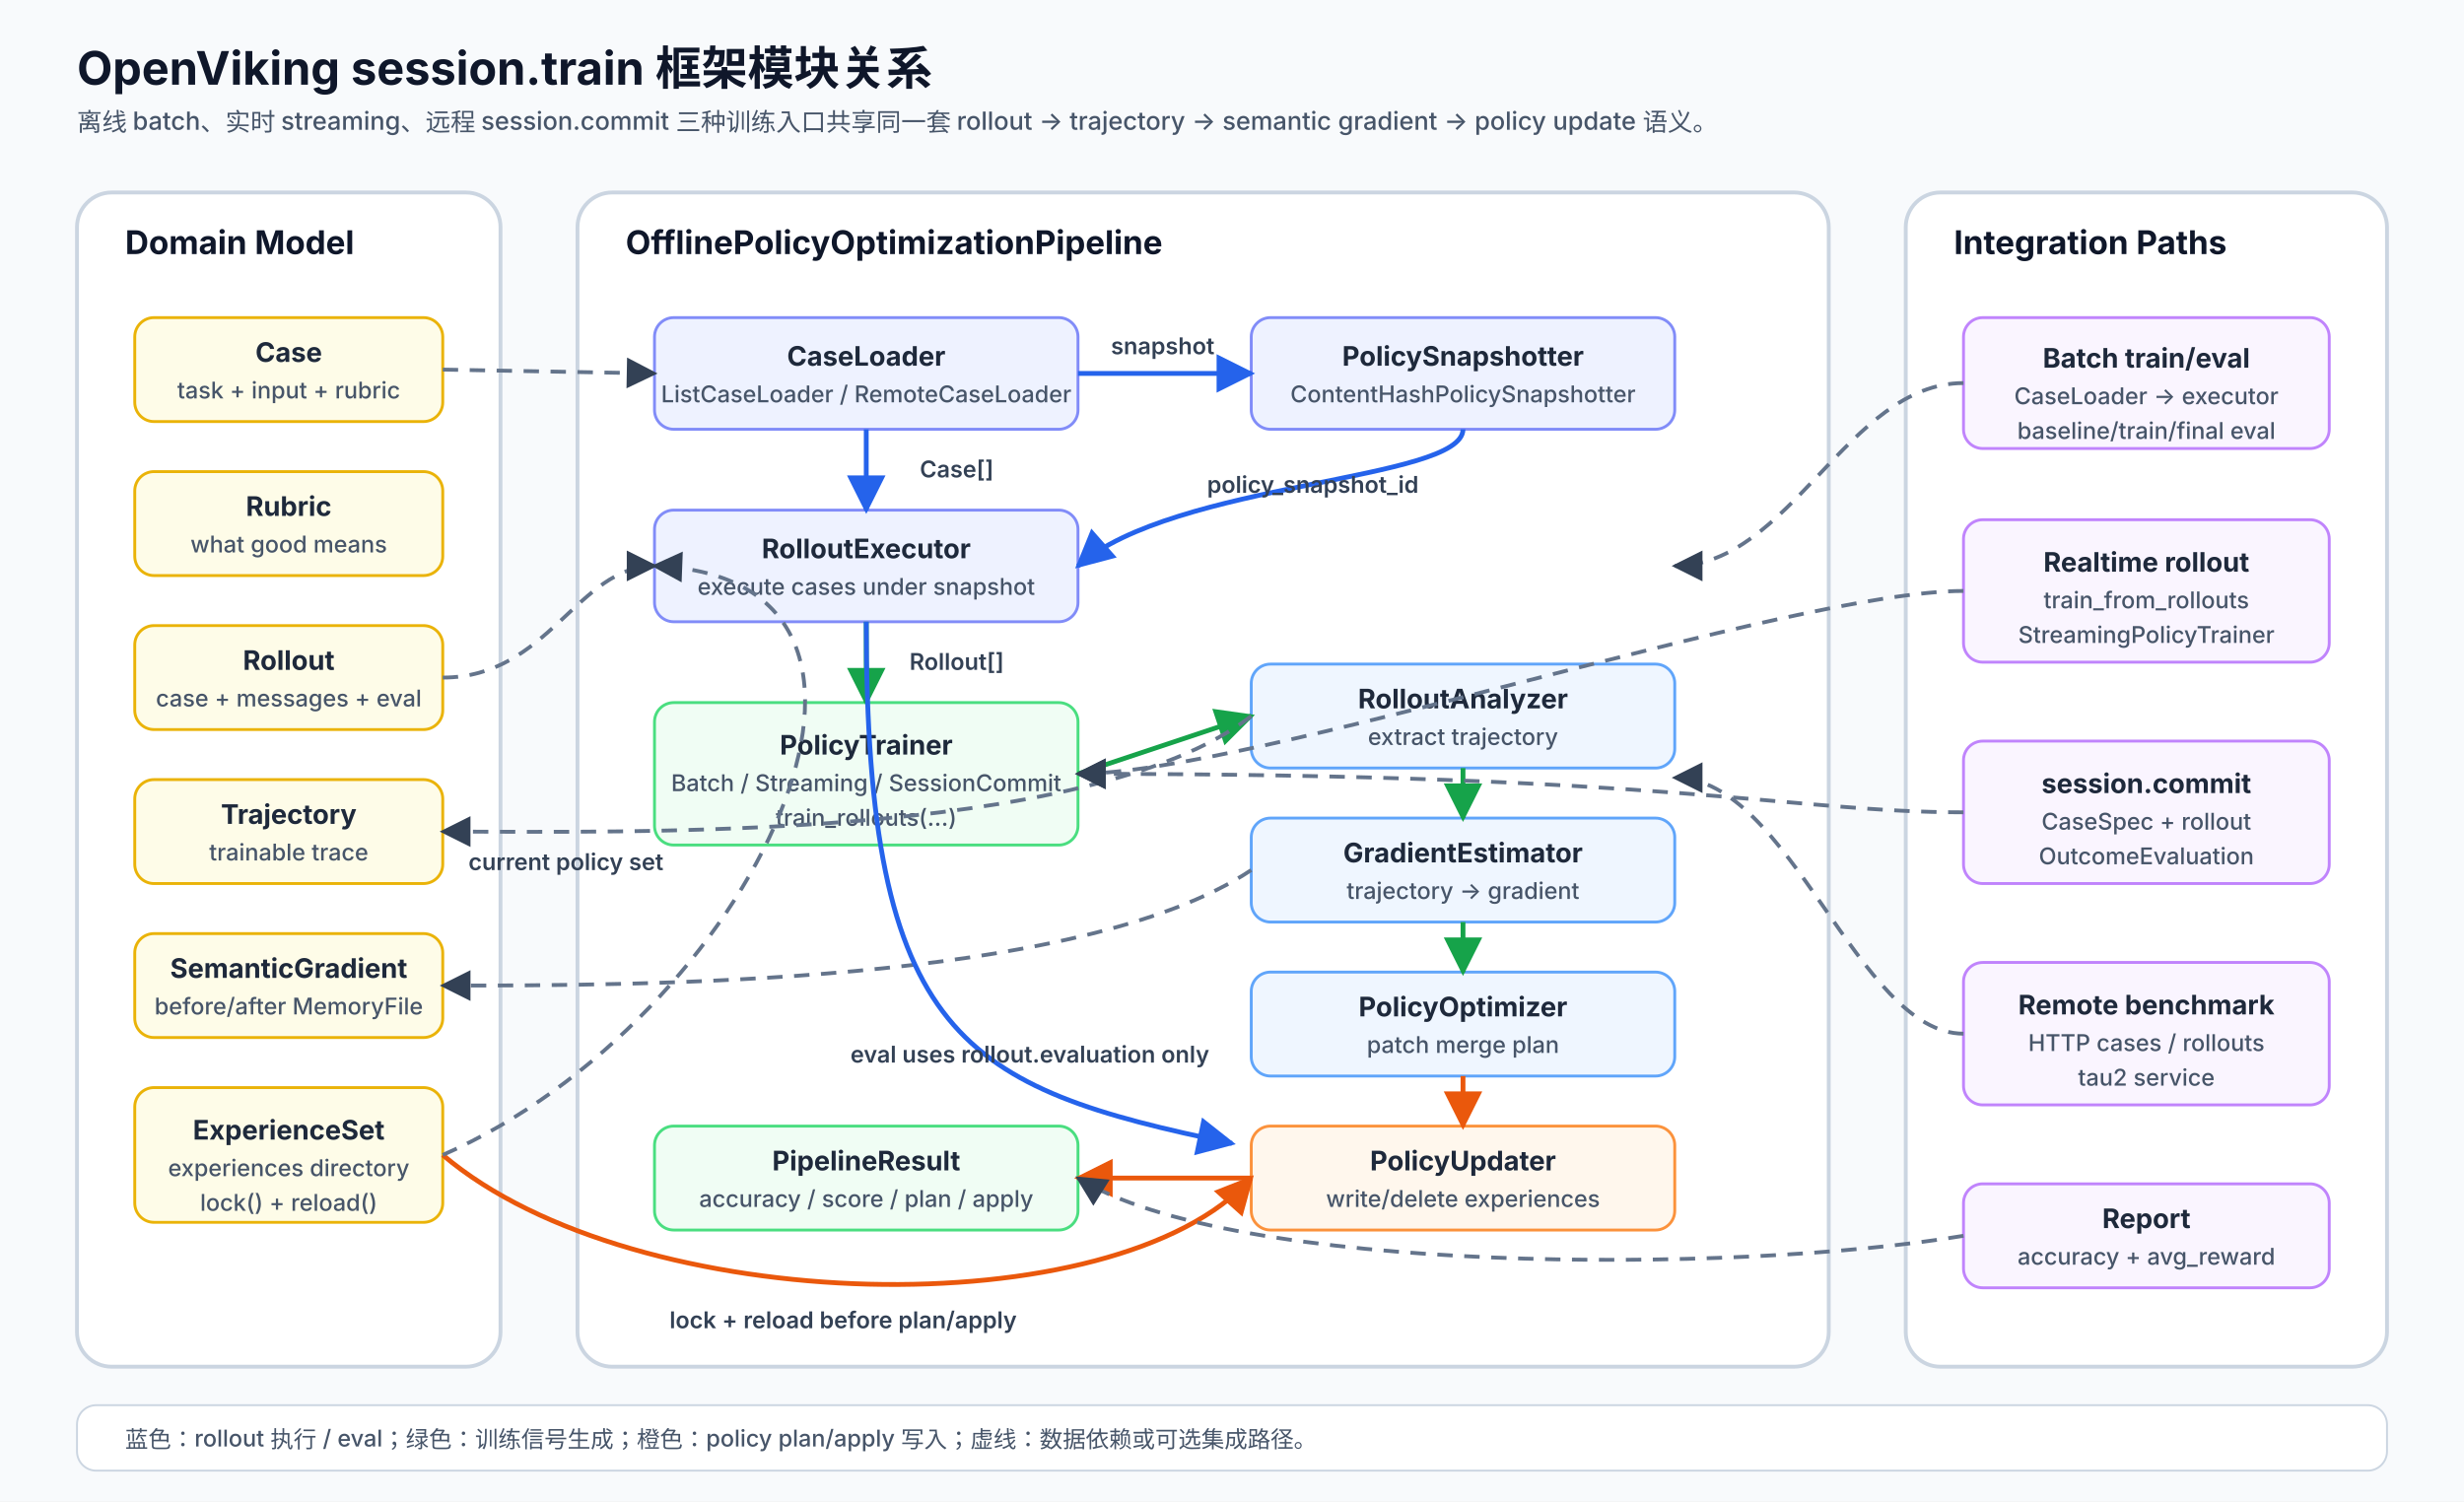
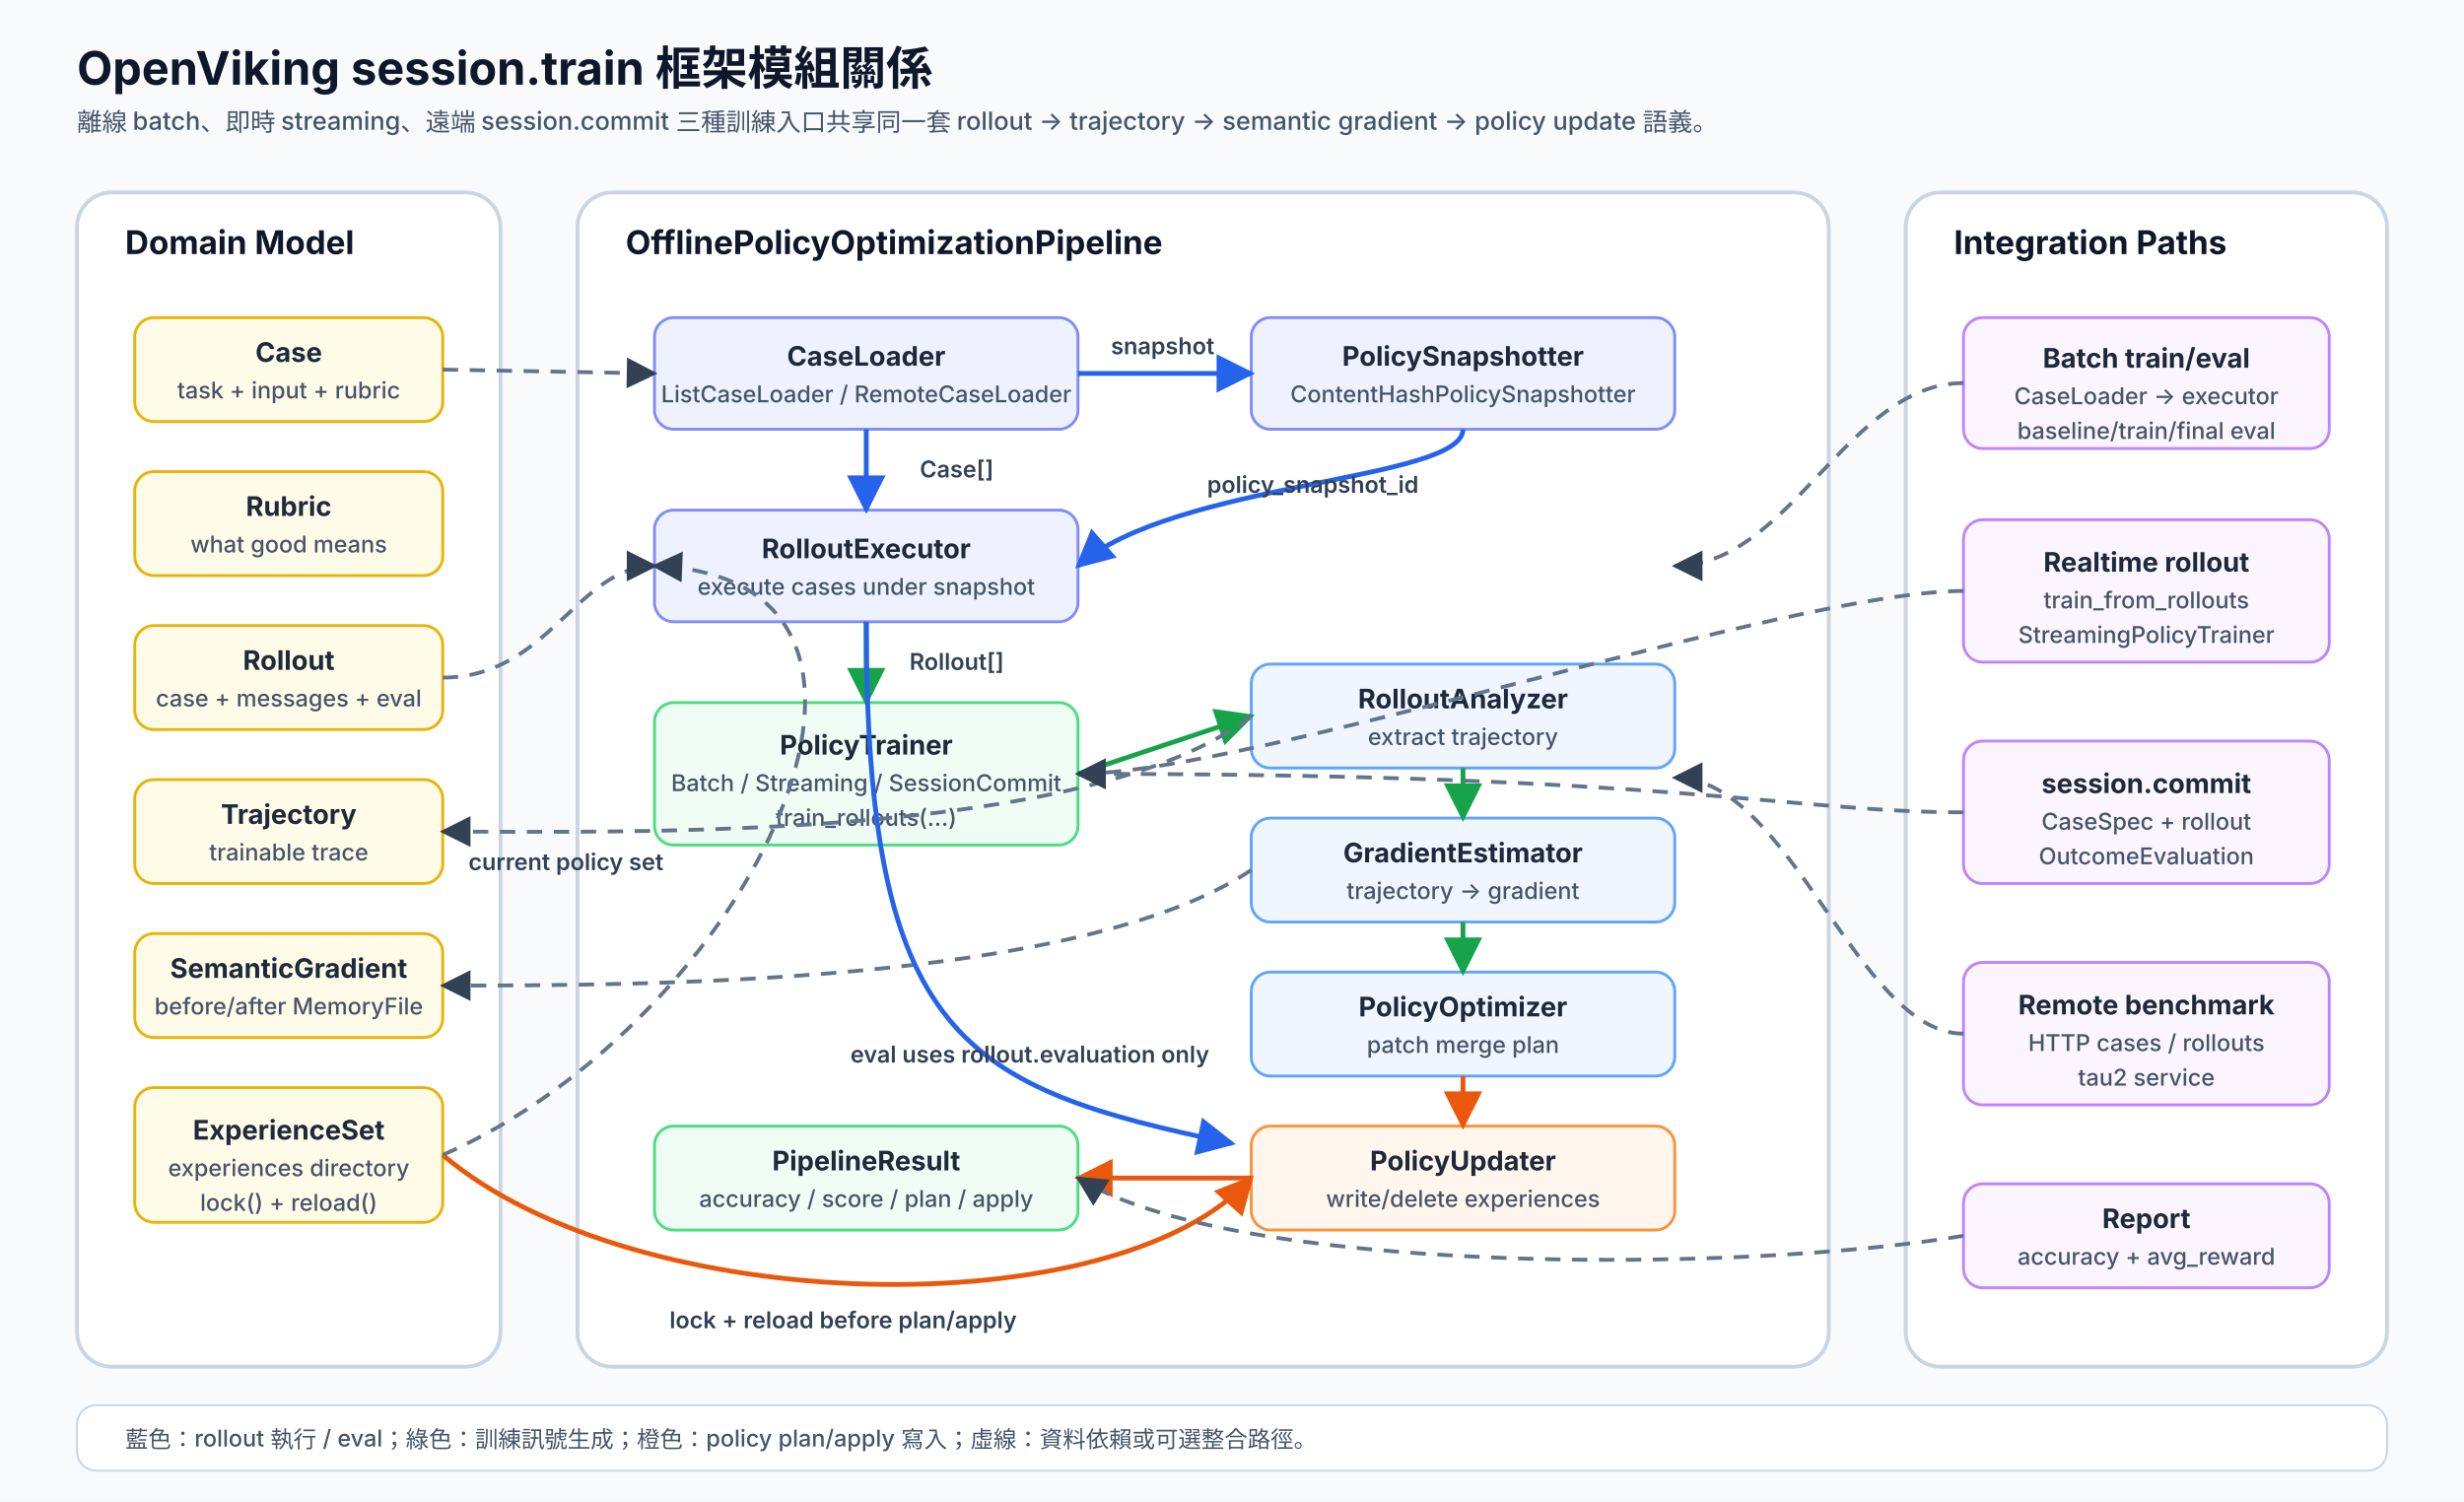
<svg xmlns="http://www.w3.org/2000/svg" width="1280" height="780" viewBox="0 0 1280 780" role="img" aria-labelledby="title desc">
  <defs>
    <marker id="arrow" viewBox="0 0 10 10" refX="9" refY="5" markerWidth="8" markerHeight="8" orient="auto-start-reverse">
      <path d="M 0 0 L 10 5 L 0 10 z" fill="#334155" />
    </marker>
    <marker id="arrowGreen" viewBox="0 0 10 10" refX="9" refY="5" markerWidth="8" markerHeight="8" orient="auto-start-reverse">
      <path d="M 0 0 L 10 5 L 0 10 z" fill="#16a34a" />
    </marker>
    <marker id="arrowBlue" viewBox="0 0 10 10" refX="9" refY="5" markerWidth="8" markerHeight="8" orient="auto-start-reverse">
      <path d="M 0 0 L 10 5 L 0 10 z" fill="#2563eb" />
    </marker>
    <marker id="arrowOrange" viewBox="0 0 10 10" refX="9" refY="5" markerWidth="8" markerHeight="8" orient="auto-start-reverse">
      <path d="M 0 0 L 10 5 L 0 10 z" fill="#ea580c" />
    </marker>
    <style>
      .bg { fill: #f8fafc; }
      .title { font: 700 24px -apple-system, BlinkMacSystemFont, "Segoe UI", sans-serif; fill: #0f172a; }
      .subtitle { font: 500 13px -apple-system, BlinkMacSystemFont, "Segoe UI", sans-serif; fill: #475569; }
      .panel { fill: #ffffff; stroke: #cbd5e1; stroke-width: 2; rx: 18; }
      .panelTitle { font: 700 17px -apple-system, BlinkMacSystemFont, "Segoe UI", sans-serif; fill: #0f172a; }
      .box { fill: #f8fafc; stroke: #94a3b8; stroke-width: 1.5; rx: 10; }
      .boxCore { fill: #eef2ff; stroke: #818cf8; }
      .boxData { fill: #fefce8; stroke: #eab308; }
      .boxTrain { fill: #f0fdf4; stroke: #4ade80; }
      .boxComp { fill: #eff6ff; stroke: #60a5fa; }
      .boxWrite { fill: #fff7ed; stroke: #fb923c; }
      .boxRemote { fill: #faf5ff; stroke: #c084fc; }
      .text { font: 700 14px -apple-system, BlinkMacSystemFont, "Segoe UI", sans-serif; fill: #1e293b; }
      .small { font: 500 12px -apple-system, BlinkMacSystemFont, "Segoe UI", sans-serif; fill: #475569; }
      .edge { fill: none; stroke: #334155; stroke-width: 2; marker-end: url(#arrow); }
      .edgeGreen { fill: none; stroke: #16a34a; stroke-width: 2.5; marker-end: url(#arrowGreen); }
      .edgeBlue { fill: none; stroke: #2563eb; stroke-width: 2.5; marker-end: url(#arrowBlue); }
      .edgeOrange { fill: none; stroke: #ea580c; stroke-width: 2.5; marker-end: url(#arrowOrange); }
      .edgeDashed { fill: none; stroke: #64748b; stroke-width: 2; stroke-dasharray: 8 6; marker-end: url(#arrow); }
      .label { font: 600 12px -apple-system, BlinkMacSystemFont, "Segoe UI", sans-serif; fill: #334155; }
    </style>
  </defs>
  <rect class="bg" width="1280" height="780" />
-   <text class="title" x="40" y="44">OpenViking session.train 框架模块关系</text>
-   <text class="subtitle" x="40" y="68">离线 batch、实时 streaming、远程 session.commit 三种训练入口共享同一套 rollout → trajectory → semantic gradient → policy update 语义。</text>
+   <text class="title" x="40" y="44">OpenViking session.train 框架模組關係</text>
+   <text class="subtitle" x="40" y="68">離線 batch、即時 streaming、遠端 session.commit 三種訓練入口共享同一套 rollout → trajectory → semantic gradient → policy update 語義。</text>
  <rect class="panel" x="40" y="100" width="220" height="610" rx="18" />
  <text class="panelTitle" x="65" y="132">Domain Model</text>
  <rect class="box boxData" x="70" y="165" width="160" height="54" rx="10" />
  <text class="text" x="150" y="188" text-anchor="middle">Case</text>
  <text class="small" x="150" y="207" text-anchor="middle">task + input + rubric</text>
  <rect class="box boxData" x="70" y="245" width="160" height="54" rx="10" />
  <text class="text" x="150" y="268" text-anchor="middle">Rubric</text>
  <text class="small" x="150" y="287" text-anchor="middle">what good means</text>
  <rect class="box boxData" x="70" y="325" width="160" height="54" rx="10" />
  <text class="text" x="150" y="348" text-anchor="middle">Rollout</text>
  <text class="small" x="150" y="367" text-anchor="middle">case + messages + eval</text>
  <rect class="box boxData" x="70" y="405" width="160" height="54" rx="10" />
  <text class="text" x="150" y="428" text-anchor="middle">Trajectory</text>
  <text class="small" x="150" y="447" text-anchor="middle">trainable trace</text>
  <rect class="box boxData" x="70" y="485" width="160" height="54" rx="10" />
  <text class="text" x="150" y="508" text-anchor="middle">SemanticGradient</text>
  <text class="small" x="150" y="527" text-anchor="middle">before/after MemoryFile</text>
  <rect class="box boxData" x="70" y="565" width="160" height="70" rx="10" />
  <text class="text" x="150" y="592" text-anchor="middle">ExperienceSet</text>
  <text class="small" x="150" y="611" text-anchor="middle">experiences directory</text>
  <text class="small" x="150" y="629" text-anchor="middle">lock() + reload()</text>
  <rect class="panel" x="300" y="100" width="650" height="610" rx="18" />
  <text class="panelTitle" x="325" y="132">OfflinePolicyOptimizationPipeline</text>
  <rect class="box boxCore" x="340" y="165" width="220" height="58" rx="10" />
  <text class="text" x="450" y="190" text-anchor="middle">CaseLoader</text>
  <text class="small" x="450" y="209" text-anchor="middle">ListCaseLoader / RemoteCaseLoader</text>
  <rect class="box boxCore" x="650" y="165" width="220" height="58" rx="10" />
  <text class="text" x="760" y="190" text-anchor="middle">PolicySnapshotter</text>
  <text class="small" x="760" y="209" text-anchor="middle">ContentHashPolicySnapshotter</text>
  <rect class="box boxCore" x="340" y="265" width="220" height="58" rx="10" />
  <text class="text" x="450" y="290" text-anchor="middle">RolloutExecutor</text>
  <text class="small" x="450" y="309" text-anchor="middle">execute cases under snapshot</text>
  <rect class="box boxTrain" x="340" y="365" width="220" height="74" rx="10" />
  <text class="text" x="450" y="392" text-anchor="middle">PolicyTrainer</text>
  <text class="small" x="450" y="411" text-anchor="middle">Batch / Streaming / SessionCommit</text>
  <text class="small" x="450" y="429" text-anchor="middle">train_rollouts(...)</text>
  <rect class="box boxComp" x="650" y="345" width="220" height="54" rx="10" />
  <text class="text" x="760" y="368" text-anchor="middle">RolloutAnalyzer</text>
  <text class="small" x="760" y="387" text-anchor="middle">extract trajectory</text>
  <rect class="box boxComp" x="650" y="425" width="220" height="54" rx="10" />
  <text class="text" x="760" y="448" text-anchor="middle">GradientEstimator</text>
  <text class="small" x="760" y="467" text-anchor="middle">trajectory → gradient</text>
  <rect class="box boxComp" x="650" y="505" width="220" height="54" rx="10" />
  <text class="text" x="760" y="528" text-anchor="middle">PolicyOptimizer</text>
  <text class="small" x="760" y="547" text-anchor="middle">patch merge plan</text>
  <rect class="box boxWrite" x="650" y="585" width="220" height="54" rx="10" />
  <text class="text" x="760" y="608" text-anchor="middle">PolicyUpdater</text>
  <text class="small" x="760" y="627" text-anchor="middle">write/delete experiences</text>
  <rect class="box boxTrain" x="340" y="585" width="220" height="54" rx="10" />
  <text class="text" x="450" y="608" text-anchor="middle">PipelineResult</text>
  <text class="small" x="450" y="627" text-anchor="middle">accuracy / score / plan / apply</text>
  <rect class="panel" x="990" y="100" width="250" height="610" rx="18" />
  <text class="panelTitle" x="1015" y="132">Integration Paths</text>
  <rect class="box boxRemote" x="1020" y="165" width="190" height="68" rx="10" />
  <text class="text" x="1115" y="191" text-anchor="middle">Batch train/eval</text>
  <text class="small" x="1115" y="210" text-anchor="middle">CaseLoader → executor</text>
  <text class="small" x="1115" y="228" text-anchor="middle">baseline/train/final eval</text>
  <rect class="box boxRemote" x="1020" y="270" width="190" height="74" rx="10" />
  <text class="text" x="1115" y="297" text-anchor="middle">Realtime rollout</text>
  <text class="small" x="1115" y="316" text-anchor="middle">train_from_rollouts</text>
  <text class="small" x="1115" y="334" text-anchor="middle">StreamingPolicyTrainer</text>
  <rect class="box boxRemote" x="1020" y="385" width="190" height="74" rx="10" />
  <text class="text" x="1115" y="412" text-anchor="middle">session.commit</text>
  <text class="small" x="1115" y="431" text-anchor="middle">CaseSpec + rollout</text>
  <text class="small" x="1115" y="449" text-anchor="middle">OutcomeEvaluation</text>
  <rect class="box boxRemote" x="1020" y="500" width="190" height="74" rx="10" />
  <text class="text" x="1115" y="527" text-anchor="middle">Remote benchmark</text>
  <text class="small" x="1115" y="546" text-anchor="middle">HTTP cases / rollouts</text>
  <text class="small" x="1115" y="564" text-anchor="middle">tau2 service</text>
  <rect class="box boxRemote" x="1020" y="615" width="190" height="54" rx="10" />
  <text class="text" x="1115" y="638" text-anchor="middle">Report</text>
  <text class="small" x="1115" y="657" text-anchor="middle">accuracy + avg_reward</text>
  <path class="edgeBlue" d="M560 194 L650 194" />
  <text class="label" x="604" y="184" text-anchor="middle">snapshot</text>
  <path class="edgeBlue" d="M450 223 L450 265" />
  <text class="label" x="497" y="248" text-anchor="middle">Case[]</text>
  <path class="edgeBlue" d="M760 223 C760 250 610 250 560 294" />
  <text class="label" x="682" y="256" text-anchor="middle">policy_snapshot_id</text>
  <path class="edgeGreen" d="M450 323 L450 365" />
  <text class="label" x="497" y="348" text-anchor="middle">Rollout[]</text>
  <path class="edgeGreen" d="M560 402 L650 372" />
  <path class="edgeGreen" d="M760 399 L760 425" />
  <path class="edgeGreen" d="M760 479 L760 505" />
  <path class="edgeOrange" d="M760 559 L760 585" />
  <path class="edgeOrange" d="M650 612 L560 612" />
  <path class="edgeOrange" d="M230 600 C330 685 580 690 650 612" />
  <text class="label" x="438" y="690" text-anchor="middle">lock + reload before plan/apply</text>
  <path class="edgeDashed" d="M230 600 C390 530 500 300 340 294" />
  <text class="label" x="294" y="452" text-anchor="middle">current policy set</text>
  <path class="edgeDashed" d="M230 192 L340 194" />
  <path class="edgeDashed" d="M230 352 C285 352 300 294 340 294" />
  <path class="edgeDashed" d="M650 372 C565 438 320 432 230 432" />
  <path class="edgeDashed" d="M650 452 C560 512 330 512 230 512" />
  <path class="edgeDashed" d="M1020 199 C960 199 930 294 870 294" />
  <path class="edgeDashed" d="M1020 307 C930 307 650 402 560 402" />
  <path class="edgeDashed" d="M1020 422 C930 422 870 402 560 402" />
  <path class="edgeDashed" d="M1020 537 C965 537 930 404 870 404" />
  <path class="edgeDashed" d="M1020 642 C900 662 640 662 560 612" />
  <path class="edgeBlue" d="M450 323 C450 540 500 565 640 594" />
  <text class="label" x="535" y="552" text-anchor="middle">eval uses rollout.evaluation only</text>
  <rect x="40" y="730" width="1200" height="34" rx="10" fill="#ffffff" stroke="#cbd5e1" />
-   <text class="small" x="65" y="752">蓝色：rollout 执行 / eval；绿色：训练信号生成；橙色：policy plan/apply 写入；虚线：数据依赖或可选集成路径。</text>
+   <text class="small" x="65" y="752">藍色：rollout 執行 / eval；綠色：訓練訊號生成；橙色：policy plan/apply 寫入；虛線：資料依賴或可選整合路徑。</text>
</svg>
